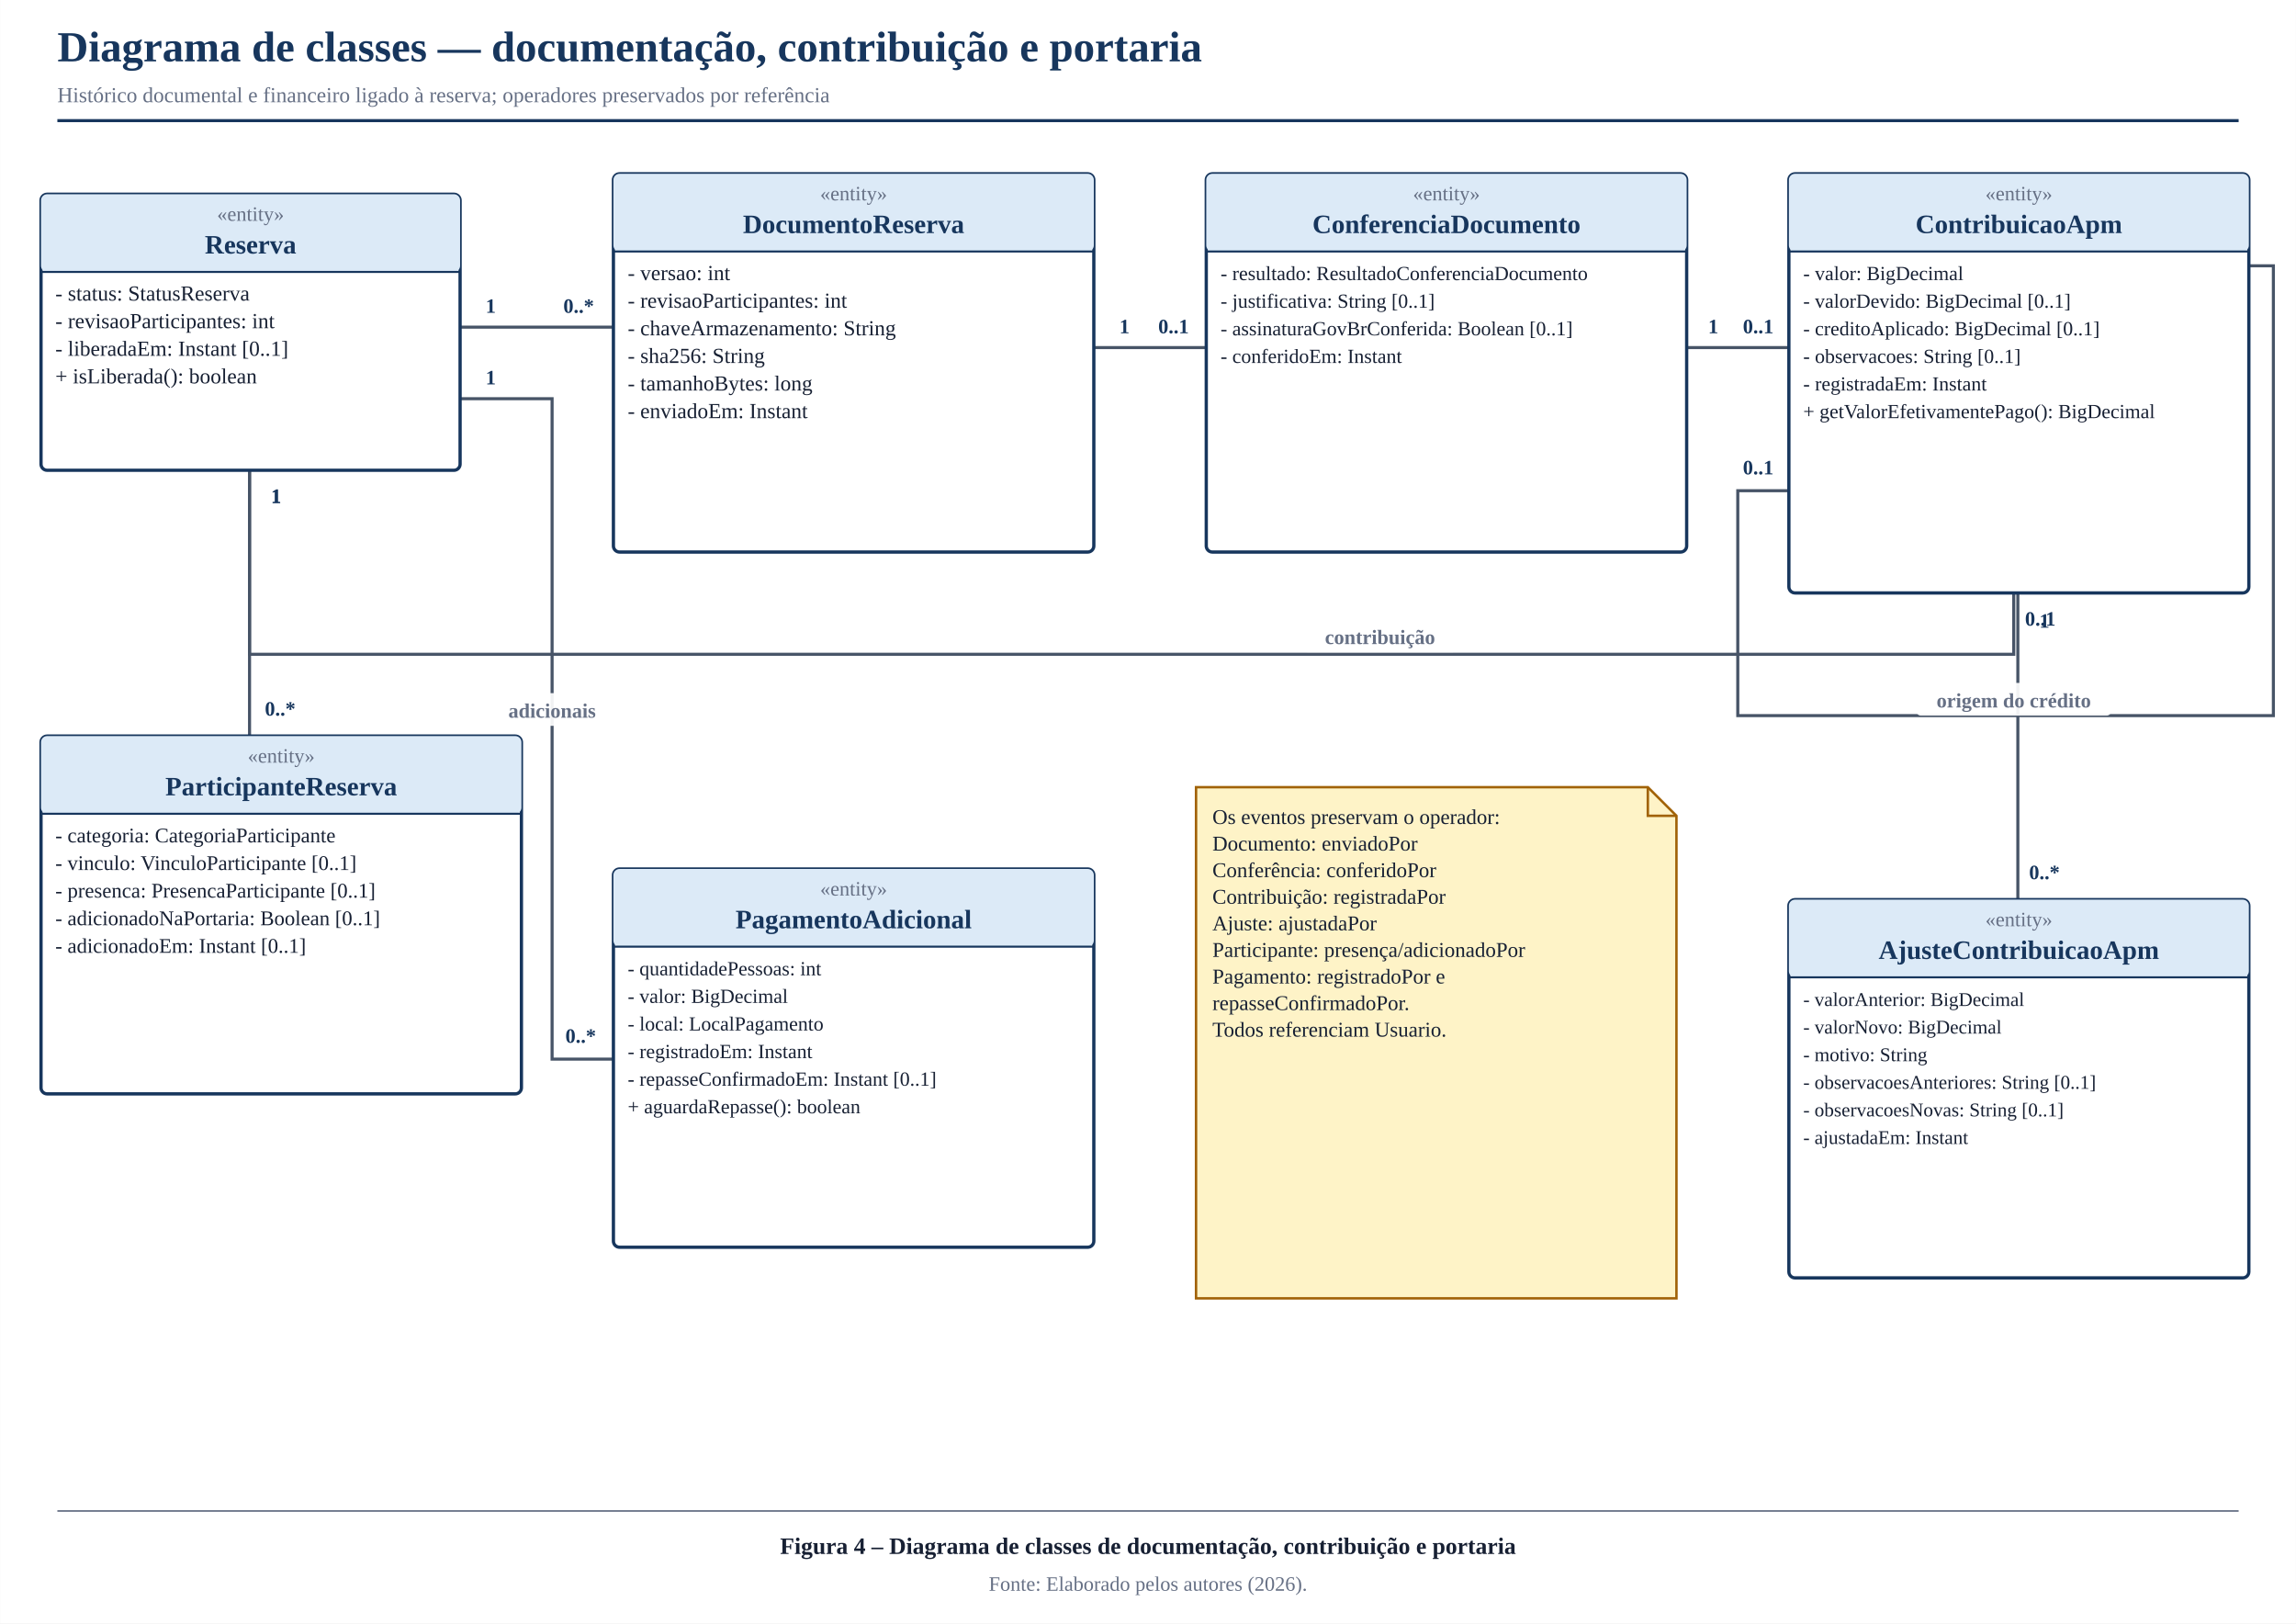
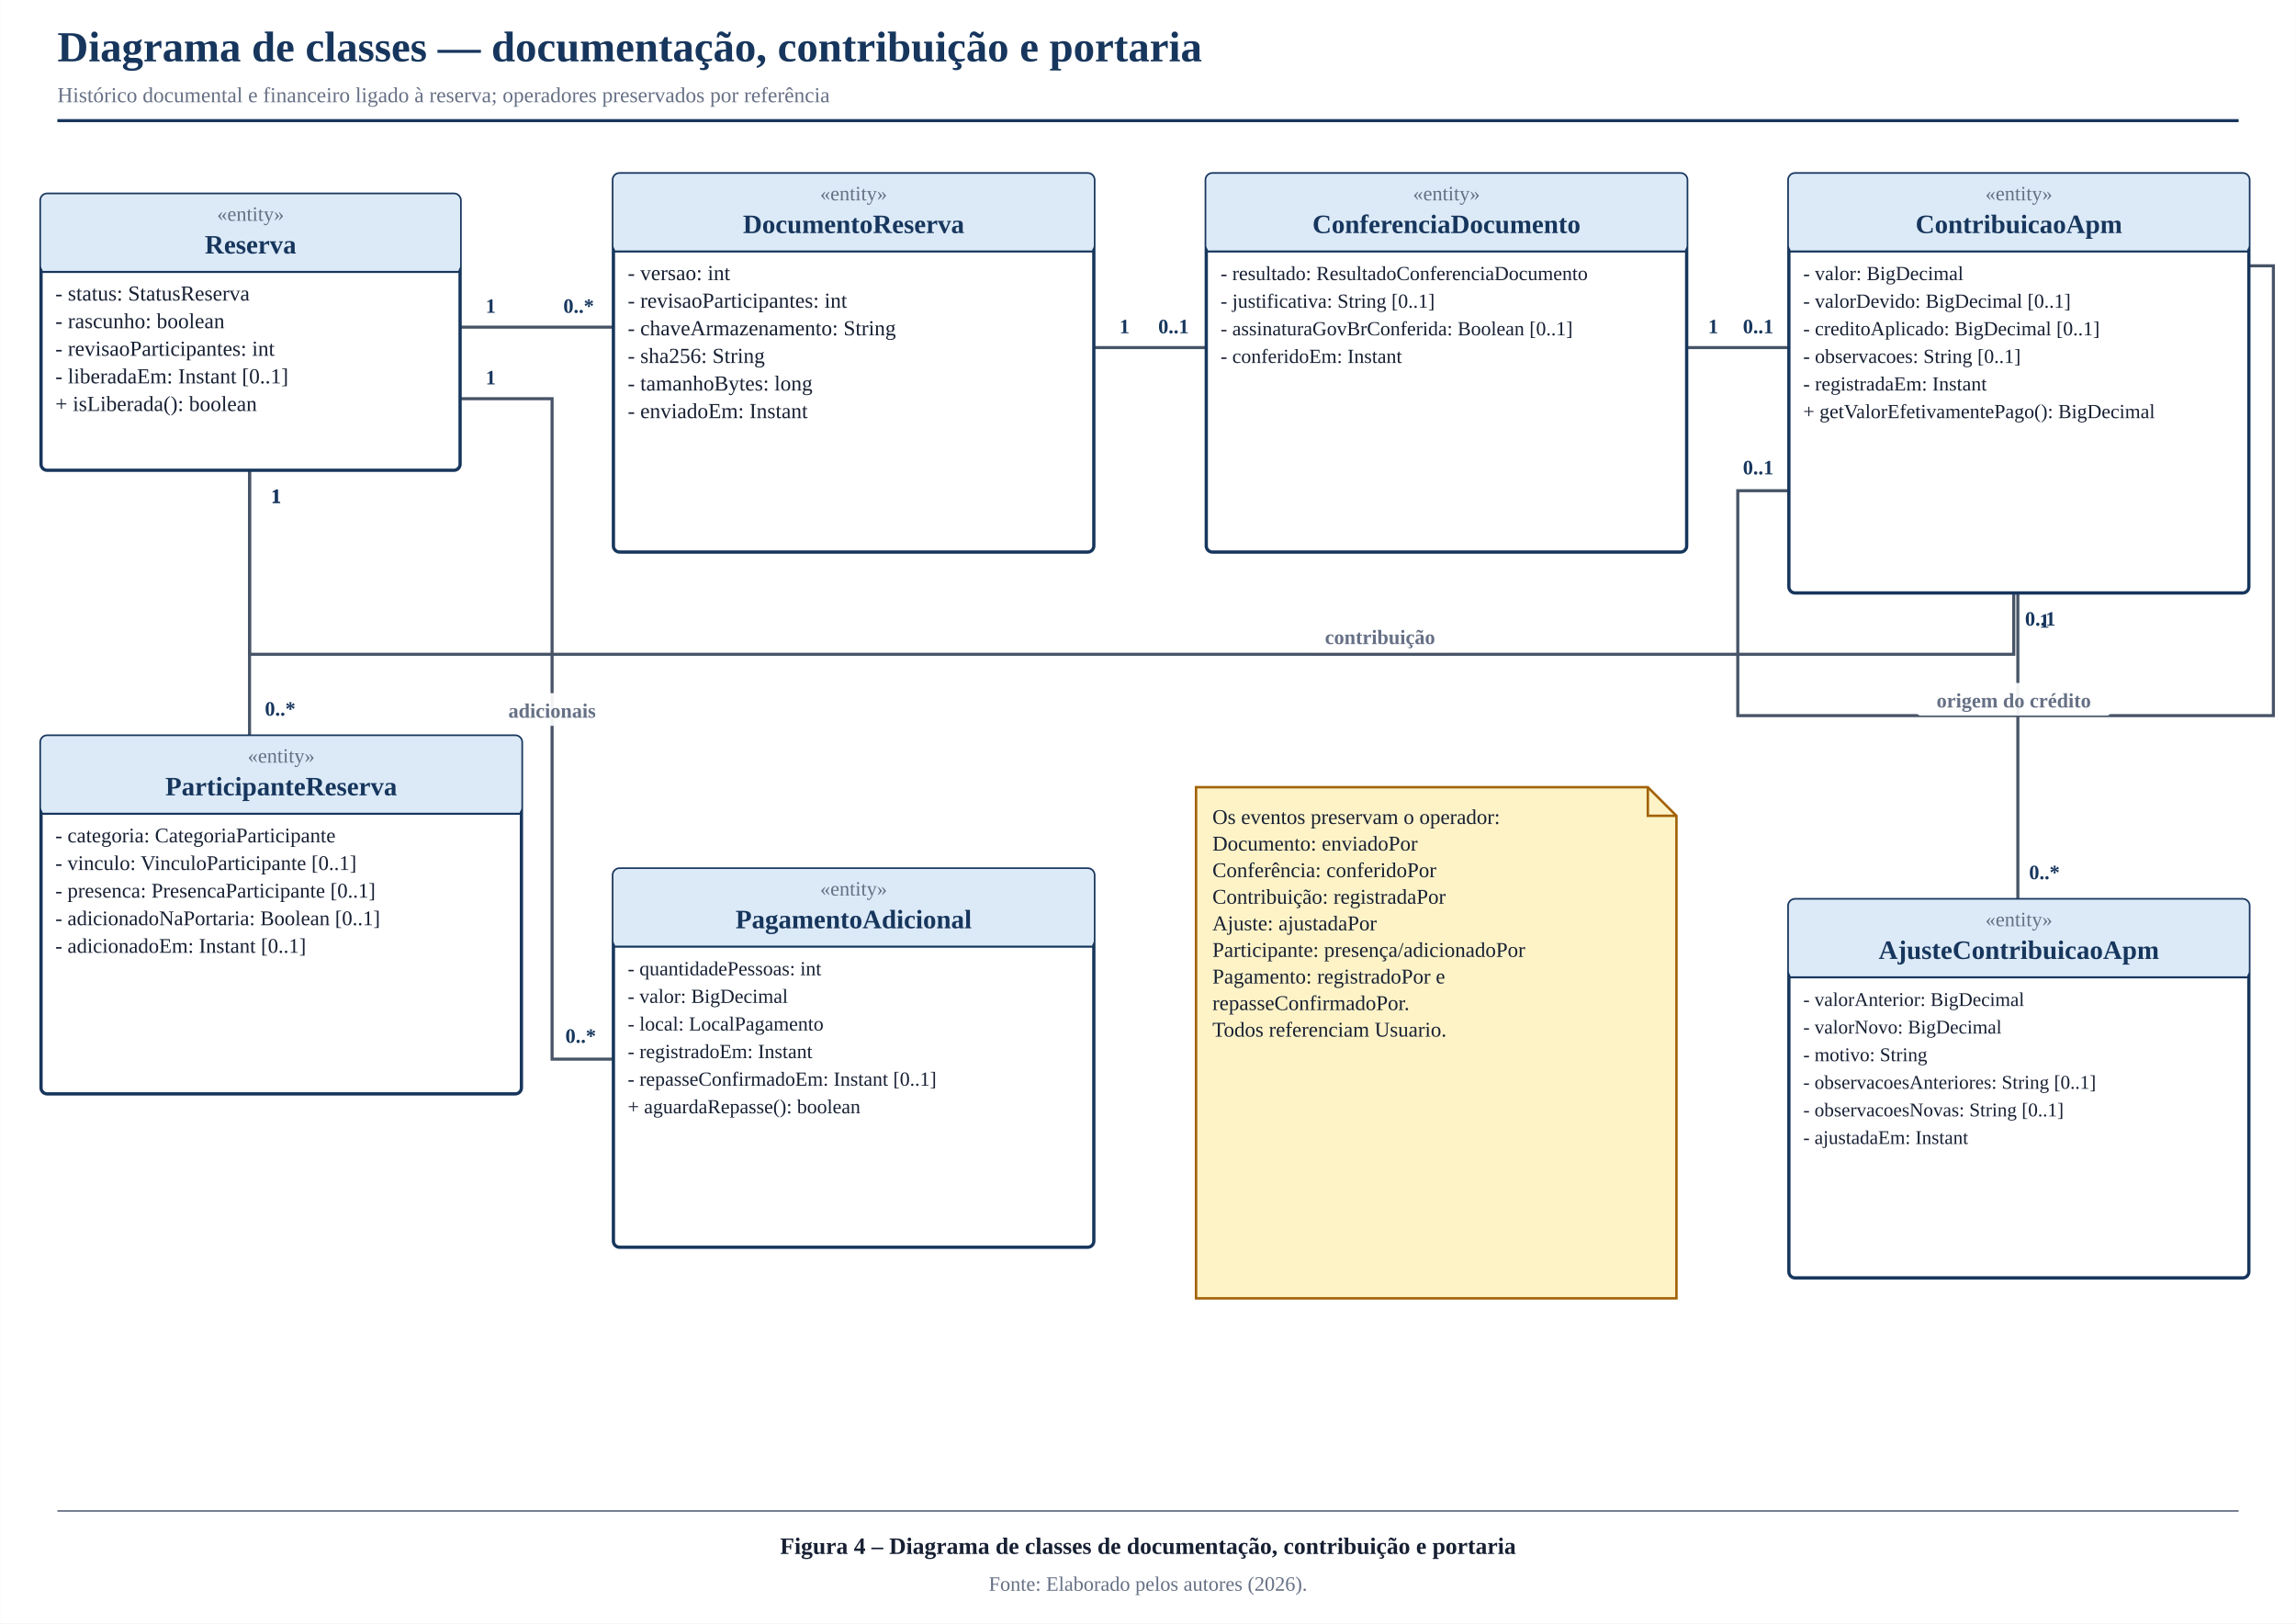
<svg xmlns="http://www.w3.org/2000/svg" width="3508" height="2480" viewBox="0 0 1123 794" role="img" aria-labelledby="title desc">
  <defs>
    <marker id="arrow" viewBox="0 0 10 10" refX="9" refY="5" markerWidth="7" markerHeight="7" orient="auto-start-reverse">
      <path d="M 0 0 L 10 5 L 0 10 z" fill="#475467" />
    </marker>
    <marker id="open-arrow" viewBox="0 0 10 10" refX="9" refY="5" markerWidth="8" markerHeight="8" orient="auto-start-reverse">
      <path d="M 0 0 L 10 5 L 0 10" fill="white" stroke="#475467" stroke-width="1.5" />
    </marker>
  </defs>
  <rect width="1123" height="794" fill="white" />
  <text x="28" y="30" text-anchor="start" font-size="21" font-weight="700" fill="#17365D">
    <tspan x="28" dy="0">Diagrama de classes — documentação, contribuição e portaria</tspan>
  </text>
  <text x="28" y="50" text-anchor="start" font-size="10.5" font-weight="400" fill="#667085">
    <tspan x="28" dy="0">Histórico documental e financeiro ligado à reserva; operadores preservados por referência</tspan>
  </text>
  <line x1="28" y1="59" x2="1095" y2="59" stroke="#17365D" stroke-width="1.5" />
  <polyline points="225,160 300,160" fill="none" stroke="#475467" stroke-width="1.5" />
  <text x="240" y="153" text-anchor="middle" font-size="10" font-weight="700" fill="#17365D">
    <tspan x="240" dy="0">1</tspan>
  </text>
  <text x="283" y="153" text-anchor="middle" font-size="10" font-weight="700" fill="#17365D">
    <tspan x="283" dy="0">0..*</tspan>
  </text>
  <polyline points="535,170 590,170" fill="none" stroke="#475467" stroke-width="1.5" />
  <text x="550" y="163" text-anchor="middle" font-size="10" font-weight="700" fill="#17365D">
    <tspan x="550" dy="0">1</tspan>
  </text>
  <text x="574" y="163" text-anchor="middle" font-size="10" font-weight="700" fill="#17365D">
    <tspan x="574" dy="0">0..1</tspan>
  </text>
  <polyline points="825,170 875,170" fill="none" stroke="#475467" stroke-width="1.5" />
  <text x="838" y="163" text-anchor="middle" font-size="10" font-weight="700" fill="#17365D">
    <tspan x="838" dy="0">1</tspan>
  </text>
  <text x="860" y="163" text-anchor="middle" font-size="10" font-weight="700" fill="#17365D">
    <tspan x="860" dy="0">0..1</tspan>
  </text>
  <polyline points="122,230 122,320 985,320 985,290" fill="none" stroke="#475467" stroke-width="1.5" />
  <rect x="637.5" y="303" width="75" height="16" rx="2" fill="white" opacity="0.92" />
  <text x="675" y="315" text-anchor="middle" font-size="10" font-weight="600" fill="#667085">
    <tspan x="675" dy="0">contribuição</tspan>
  </text>
  <text x="135" y="246" text-anchor="middle" font-size="10" font-weight="700" fill="#17365D">
    <tspan x="135" dy="0">1</tspan>
  </text>
  <text x="998" y="306" text-anchor="middle" font-size="10" font-weight="700" fill="#17365D">
    <tspan x="998" dy="0">0..1</tspan>
  </text>
  <polyline points="122,230 122,360" fill="none" stroke="#475467" stroke-width="1.5" />
  <text x="135" y="246" text-anchor="middle" font-size="10" font-weight="700" fill="#17365D">
    <tspan x="135" dy="0">1</tspan>
  </text>
  <text x="137" y="350" text-anchor="middle" font-size="10" font-weight="700" fill="#17365D">
    <tspan x="137" dy="0">0..*</tspan>
  </text>
  <polyline points="225,195 270,195 270,518 300,518" fill="none" stroke="#475467" stroke-width="1.5" />
  <rect x="236" y="339" width="68" height="16" rx="2" fill="white" opacity="0.92" />
  <text x="270" y="351" text-anchor="middle" font-size="10" font-weight="600" fill="#667085">
    <tspan x="270" dy="0">adicionais</tspan>
  </text>
  <text x="240" y="188" text-anchor="middle" font-size="10" font-weight="700" fill="#17365D">
    <tspan x="240" dy="0">1</tspan>
  </text>
  <text x="284" y="510" text-anchor="middle" font-size="10" font-weight="700" fill="#17365D">
    <tspan x="284" dy="0">0..*</tspan>
  </text>
  <polyline points="987,290 987,440" fill="none" stroke="#475467" stroke-width="1.5" />
  <text x="1000" y="307" text-anchor="middle" font-size="10" font-weight="700" fill="#17365D">
    <tspan x="1000" dy="0">1</tspan>
  </text>
  <text x="1000" y="430" text-anchor="middle" font-size="10" font-weight="700" fill="#17365D">
    <tspan x="1000" dy="0">0..*</tspan>
  </text>
  <polyline points="1100,130 1112,130 1112,350 850,350 850,240 875,240" fill="none" stroke="#475467" stroke-width="1.5" />
  <rect x="937.5" y="334" width="95" height="16" rx="2" fill="white" opacity="0.92" />
  <text x="985" y="346" text-anchor="middle" font-size="10" font-weight="600" fill="#667085">
    <tspan x="985" dy="0">origem do crédito</tspan>
  </text>
  <text x="1090" y="145" text-anchor="middle" font-size="10" font-weight="700" fill="#17365D">
    <tspan x="1090" dy="0">0..*</tspan>
  </text>
  <text x="860" y="232" text-anchor="middle" font-size="10" font-weight="700" fill="#17365D">
    <tspan x="860" dy="0">0..1</tspan>
  </text>
  <rect x="20" y="95" width="205" height="135" rx="3" fill="white" stroke="#17365D" stroke-width="1.6" />
  <rect x="20" y="95" width="205" height="38" rx="3" fill="#DCEAF7" stroke="none" />
  <text x="122.5" y="108" text-anchor="middle" font-size="10" font-weight="400" fill="#667085">
    <tspan x="122.5" dy="0">«entity»</tspan>
  </text>
  <text x="122.5" y="124" text-anchor="middle" font-size="13" font-weight="700" fill="#17365D">
    <tspan x="122.5" dy="0">Reserva</tspan>
  </text>
  <line x1="20" y1="133" x2="225" y2="133" stroke="#17365D" stroke-width="1" />
  <text x="27" y="147" text-anchor="start" font-size="10.5" font-weight="400" fill="#172033">
    <tspan x="27" dy="0">- status: StatusReserva</tspan>
+     <tspan x="27" dy="13.5">- rascunho: boolean</tspan>
    <tspan x="27" dy="13.5">- revisaoParticipantes: int</tspan>
    <tspan x="27" dy="13.5">- liberadaEm: Instant [0..1]</tspan>
    <tspan x="27" dy="13.5">+ isLiberada(): boolean</tspan>
  </text>
  <rect x="20" y="360" width="235" height="175" rx="3" fill="white" stroke="#17365D" stroke-width="1.6" />
  <rect x="20" y="360" width="235" height="38" rx="3" fill="#DCEAF7" stroke="none" />
  <text x="137.5" y="373" text-anchor="middle" font-size="10" font-weight="400" fill="#667085">
    <tspan x="137.5" dy="0">«entity»</tspan>
  </text>
  <text x="137.5" y="389" text-anchor="middle" font-size="13" font-weight="700" fill="#17365D">
    <tspan x="137.5" dy="0">ParticipanteReserva</tspan>
  </text>
  <line x1="20" y1="398" x2="255" y2="398" stroke="#17365D" stroke-width="1" />
  <text x="27" y="412" text-anchor="start" font-size="10.2" font-weight="400" fill="#172033">
    <tspan x="27" dy="0">- categoria: CategoriaParticipante</tspan>
    <tspan x="27" dy="13.5">- vinculo: VinculoParticipante [0..1]</tspan>
    <tspan x="27" dy="13.5">- presenca: PresencaParticipante [0..1]</tspan>
    <tspan x="27" dy="13.5">- adicionadoNaPortaria: Boolean [0..1]</tspan>
    <tspan x="27" dy="13.5">- adicionadoEm: Instant [0..1]</tspan>
  </text>
  <rect x="300" y="85" width="235" height="185" rx="3" fill="white" stroke="#17365D" stroke-width="1.6" />
  <rect x="300" y="85" width="235" height="38" rx="3" fill="#DCEAF7" stroke="none" />
  <text x="417.5" y="98" text-anchor="middle" font-size="10" font-weight="400" fill="#667085">
    <tspan x="417.5" dy="0">«entity»</tspan>
  </text>
  <text x="417.5" y="114" text-anchor="middle" font-size="13" font-weight="700" fill="#17365D">
    <tspan x="417.5" dy="0">DocumentoReserva</tspan>
  </text>
  <line x1="300" y1="123" x2="535" y2="123" stroke="#17365D" stroke-width="1" />
  <text x="307" y="137" text-anchor="start" font-size="10.5" font-weight="400" fill="#172033">
    <tspan x="307" dy="0">- versao: int</tspan>
    <tspan x="307" dy="13.5">- revisaoParticipantes: int</tspan>
    <tspan x="307" dy="13.5">- chaveArmazenamento: String</tspan>
    <tspan x="307" dy="13.5">- sha256: String</tspan>
    <tspan x="307" dy="13.5">- tamanhoBytes: long</tspan>
    <tspan x="307" dy="13.5">- enviadoEm: Instant</tspan>
  </text>
  <rect x="590" y="85" width="235" height="185" rx="3" fill="white" stroke="#17365D" stroke-width="1.6" />
  <rect x="590" y="85" width="235" height="38" rx="3" fill="#DCEAF7" stroke="none" />
  <text x="707.5" y="98" text-anchor="middle" font-size="10" font-weight="400" fill="#667085">
    <tspan x="707.5" dy="0">«entity»</tspan>
  </text>
  <text x="707.5" y="114" text-anchor="middle" font-size="13" font-weight="700" fill="#17365D">
    <tspan x="707.5" dy="0">ConferenciaDocumento</tspan>
  </text>
  <line x1="590" y1="123" x2="825" y2="123" stroke="#17365D" stroke-width="1" />
  <text x="597" y="137" text-anchor="start" font-size="9.8" font-weight="400" fill="#172033">
    <tspan x="597" dy="0">- resultado: ResultadoConferenciaDocumento</tspan>
    <tspan x="597" dy="13.5">- justificativa: String [0..1]</tspan>
    <tspan x="597" dy="13.5">- assinaturaGovBrConferida: Boolean [0..1]</tspan>
    <tspan x="597" dy="13.5">- conferidoEm: Instant</tspan>
  </text>
  <rect x="875" y="85" width="225" height="205" rx="3" fill="white" stroke="#17365D" stroke-width="1.6" />
  <rect x="875" y="85" width="225" height="38" rx="3" fill="#DCEAF7" stroke="none" />
  <text x="987.5" y="98" text-anchor="middle" font-size="10" font-weight="400" fill="#667085">
    <tspan x="987.5" dy="0">«entity»</tspan>
  </text>
  <text x="987.5" y="114" text-anchor="middle" font-size="13" font-weight="700" fill="#17365D">
    <tspan x="987.5" dy="0">ContribuicaoApm</tspan>
  </text>
  <line x1="875" y1="123" x2="1100" y2="123" stroke="#17365D" stroke-width="1" />
  <text x="882" y="137" text-anchor="start" font-size="9.8" font-weight="400" fill="#172033">
    <tspan x="882" dy="0">- valor: BigDecimal</tspan>
    <tspan x="882" dy="13.5">- valorDevido: BigDecimal [0..1]</tspan>
    <tspan x="882" dy="13.5">- creditoAplicado: BigDecimal [0..1]</tspan>
    <tspan x="882" dy="13.5">- observacoes: String [0..1]</tspan>
    <tspan x="882" dy="13.5">- registradaEm: Instant</tspan>
    <tspan x="882" dy="13.5">+ getValorEfetivamentePago(): BigDecimal</tspan>
  </text>
  <rect x="300" y="425" width="235" height="185" rx="3" fill="white" stroke="#17365D" stroke-width="1.6" />
  <rect x="300" y="425" width="235" height="38" rx="3" fill="#DCEAF7" stroke="none" />
  <text x="417.5" y="438" text-anchor="middle" font-size="10" font-weight="400" fill="#667085">
    <tspan x="417.5" dy="0">«entity»</tspan>
  </text>
  <text x="417.5" y="454" text-anchor="middle" font-size="13" font-weight="700" fill="#17365D">
    <tspan x="417.5" dy="0">PagamentoAdicional</tspan>
  </text>
  <line x1="300" y1="463" x2="535" y2="463" stroke="#17365D" stroke-width="1" />
  <text x="307" y="477" text-anchor="start" font-size="9.8" font-weight="400" fill="#172033">
    <tspan x="307" dy="0">- quantidadePessoas: int</tspan>
    <tspan x="307" dy="13.5">- valor: BigDecimal</tspan>
    <tspan x="307" dy="13.5">- local: LocalPagamento</tspan>
    <tspan x="307" dy="13.5">- registradoEm: Instant</tspan>
    <tspan x="307" dy="13.5">- repasseConfirmadoEm: Instant [0..1]</tspan>
    <tspan x="307" dy="13.5">+ aguardaRepasse(): boolean</tspan>
  </text>
  <rect x="875" y="440" width="225" height="185" rx="3" fill="white" stroke="#17365D" stroke-width="1.6" />
  <rect x="875" y="440" width="225" height="38" rx="3" fill="#DCEAF7" stroke="none" />
  <text x="987.5" y="453" text-anchor="middle" font-size="10" font-weight="400" fill="#667085">
    <tspan x="987.5" dy="0">«entity»</tspan>
  </text>
  <text x="987.5" y="469" text-anchor="middle" font-size="13" font-weight="700" fill="#17365D">
    <tspan x="987.5" dy="0">AjusteContribuicaoApm</tspan>
  </text>
  <line x1="875" y1="478" x2="1100" y2="478" stroke="#17365D" stroke-width="1" />
  <text x="882" y="492" text-anchor="start" font-size="9.5" font-weight="400" fill="#172033">
    <tspan x="882" dy="0">- valorAnterior: BigDecimal</tspan>
    <tspan x="882" dy="13.5">- valorNovo: BigDecimal</tspan>
    <tspan x="882" dy="13.5">- motivo: String</tspan>
    <tspan x="882" dy="13.5">- observacoesAnteriores: String [0..1]</tspan>
    <tspan x="882" dy="13.5">- observacoesNovas: String [0..1]</tspan>
    <tspan x="882" dy="13.5">- ajustadaEm: Instant</tspan>
  </text>
  <path d="M 585 385 H 806 L 820 399 V 635 H 585 Z" fill="#FEF3C7" stroke="#A16207" stroke-width="1.2" />
  <path d="M 806 385 V 399 H 820" fill="none" stroke="#A16207" stroke-width="1.2" />
  <text x="593" y="403" text-anchor="start" font-size="10.3" font-weight="400" fill="#172033">
    <tspan x="593" dy="0">Os eventos preservam o operador:</tspan>
    <tspan x="593" dy="13" />
    <tspan x="593" dy="13">Documento: enviadoPor</tspan>
    <tspan x="593" dy="13">Conferência: conferidoPor</tspan>
    <tspan x="593" dy="13">Contribuição: registradaPor</tspan>
    <tspan x="593" dy="13">Ajuste: ajustadaPor</tspan>
    <tspan x="593" dy="13">Participante: presença/adicionadoPor</tspan>
    <tspan x="593" dy="13">Pagamento: registradoPor e</tspan>
    <tspan x="593" dy="13">repasseConfirmadoPor.</tspan>
    <tspan x="593" dy="13" />
    <tspan x="593" dy="13">Todos referenciam Usuario.</tspan>
  </text>
  <line x1="28" y1="739" x2="1095" y2="739" stroke="#667085" stroke-width="0.8" />
  <text x="561.5" y="760" text-anchor="middle" font-size="11.5" font-weight="700" fill="#172033">
    <tspan x="561.5" dy="0">Figura 4 – Diagrama de classes de documentação, contribuição e portaria</tspan>
  </text>
  <text x="561.5" y="778" text-anchor="middle" font-size="10" font-weight="400" fill="#667085">
    <tspan x="561.5" dy="0">Fonte: Elaborado pelos autores (2026).</tspan>
  </text>
</svg>
